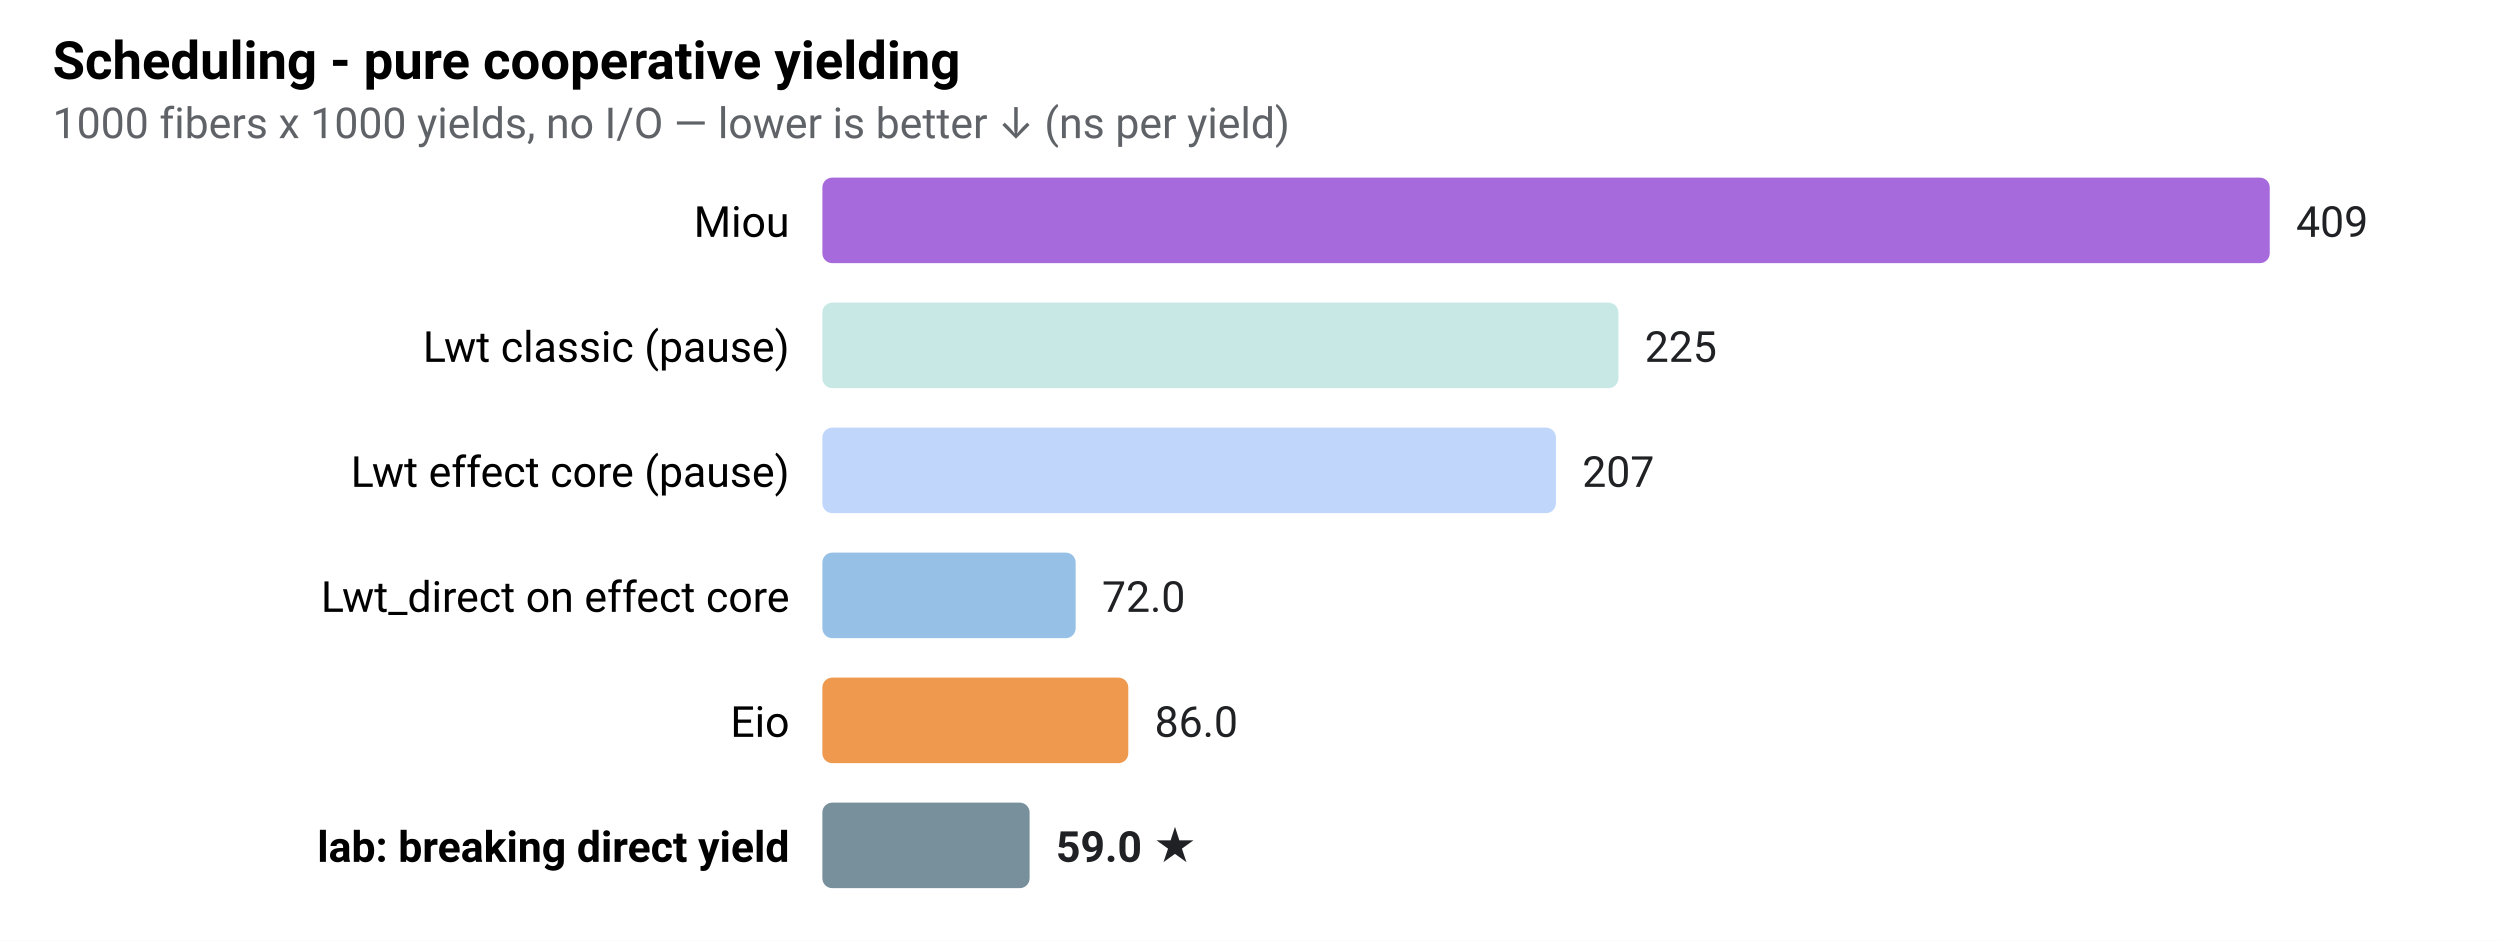
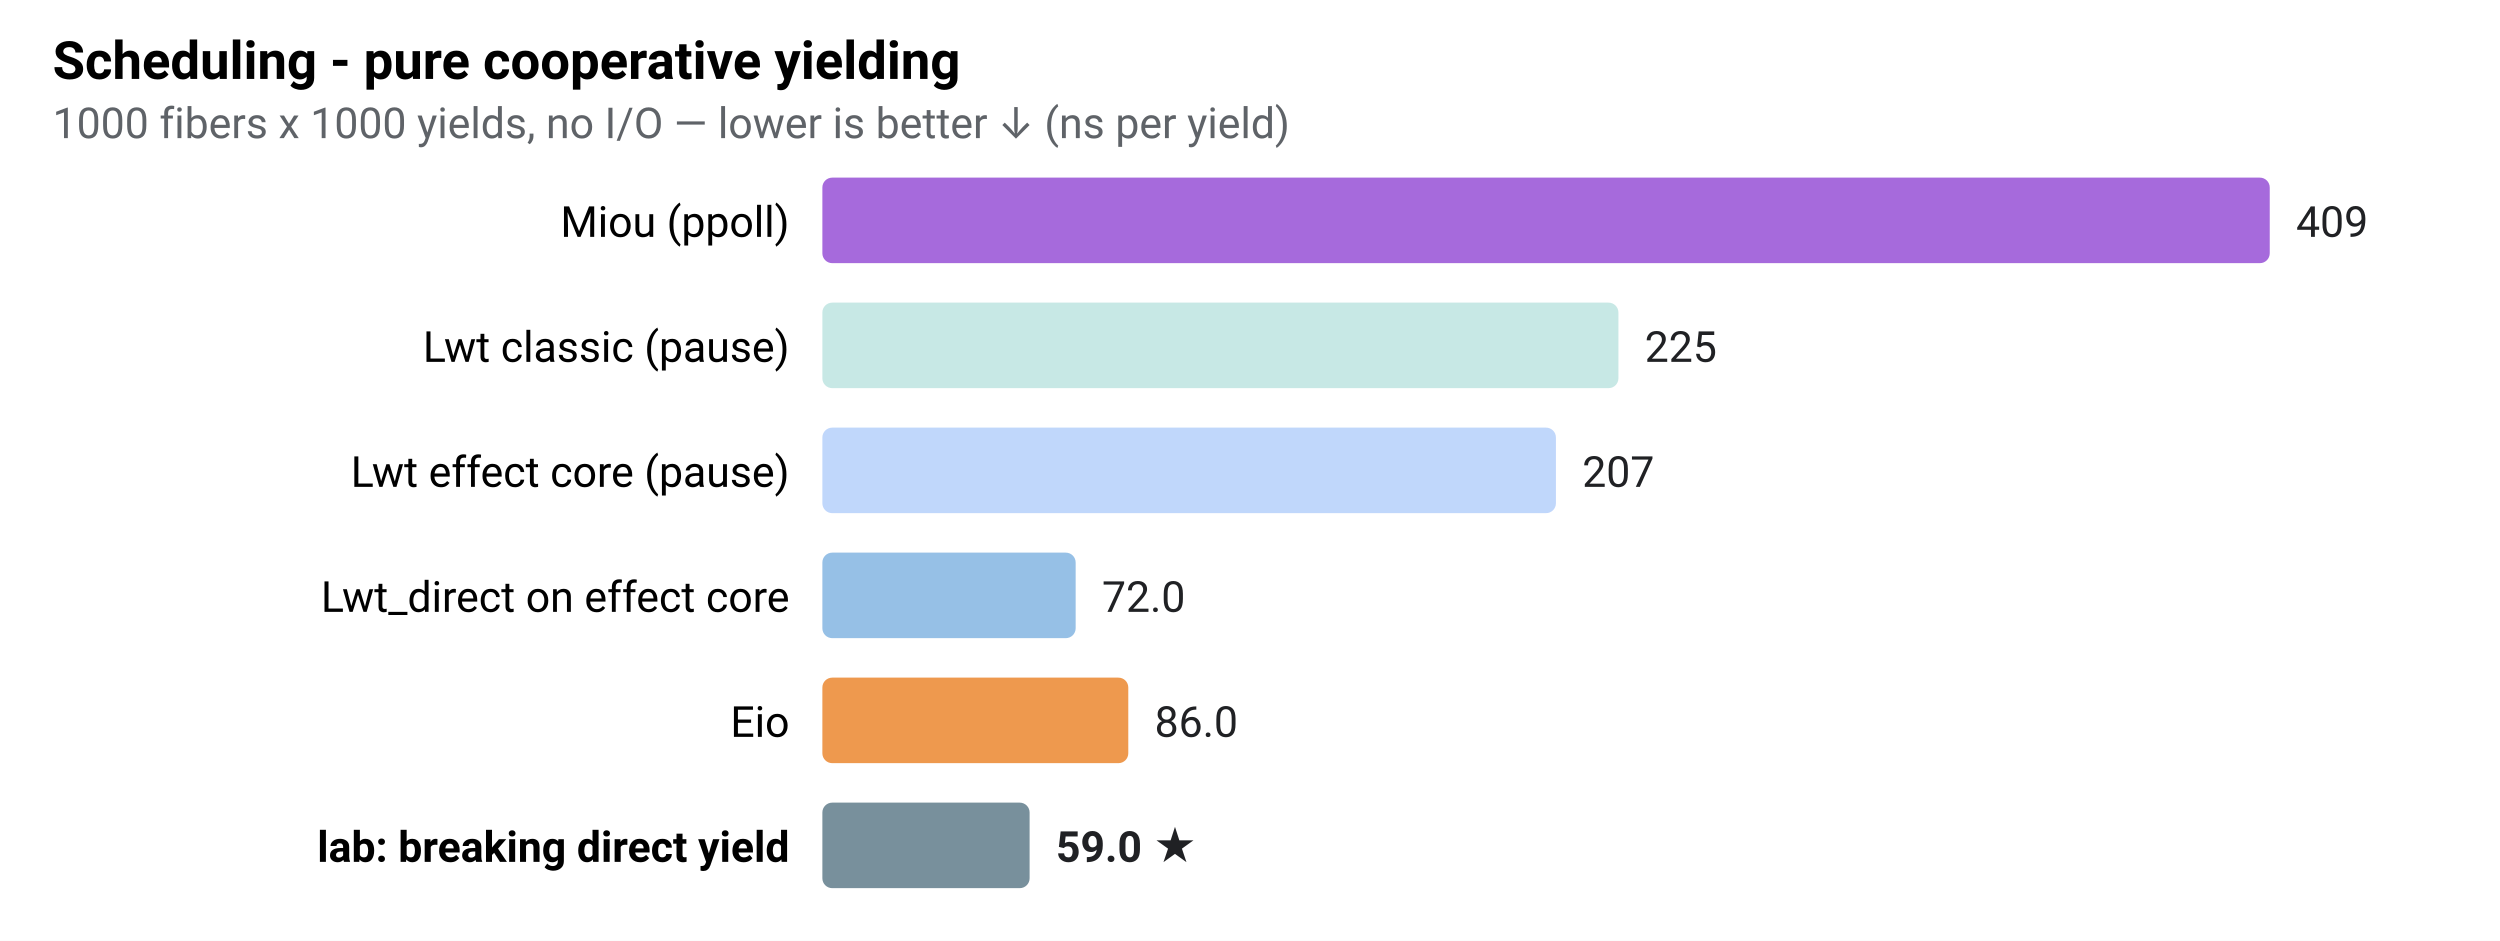
<svg xmlns="http://www.w3.org/2000/svg" width="760" height="286" font-family="-apple-system,Segoe UI,Roboto,sans-serif" font-size="13">
  <rect width="760" height="286" fill="white" />
  <text x="16" y="24" font-size="16" font-weight="700">Scheduling - pure cooperative yielding</text>
  <text x="16" y="42" fill="#5f6368">1000 fibers x 1000 yields, no I/O — lower is better ↓ (ns per yield)</text>
-   <text x="240" y="72" text-anchor="end">Miou</text>
+   <text x="240" y="72" text-anchor="end">Miou (ppoll)</text>
  <rect x="250" y="54" width="440" height="26" rx="3" fill="#8430ce" opacity="0.72" />
  <text x="698" y="72" fill="#202124">409</text>
  <text x="240" y="110" text-anchor="end">Lwt classic (pause)</text>
  <rect x="250" y="92" width="242" height="26" rx="3" fill="#b2dfdb" opacity="0.72" />
  <text x="500" y="110" fill="#202124">225</text>
  <text x="240" y="148" text-anchor="end">Lwt effect core (pause)</text>
  <rect x="250" y="130" width="223" height="26" rx="3" fill="#a8c7fa" opacity="0.72" />
  <text x="481" y="148" fill="#202124">207</text>
  <text x="240" y="186" text-anchor="end">Lwt_direct on effect core</text>
  <rect x="250" y="168" width="77" height="26" rx="3" fill="#6ea8dc" opacity="0.72" />
  <text x="335" y="186" fill="#202124">72.0</text>
  <text x="240" y="224" text-anchor="end">Eio</text>
  <rect x="250" y="206" width="93" height="26" rx="3" fill="#e8710a" opacity="0.72" />
  <text x="351" y="224" fill="#202124">86.0</text>
  <text x="240" y="262" text-anchor="end" font-weight="700">lab: breaking direct yield</text>
  <rect x="250" y="244" width="63" height="26" rx="3" fill="#78909c" />
  <text x="321" y="262" fill="#202124" font-weight="700">59.0 ★</text>
</svg>
